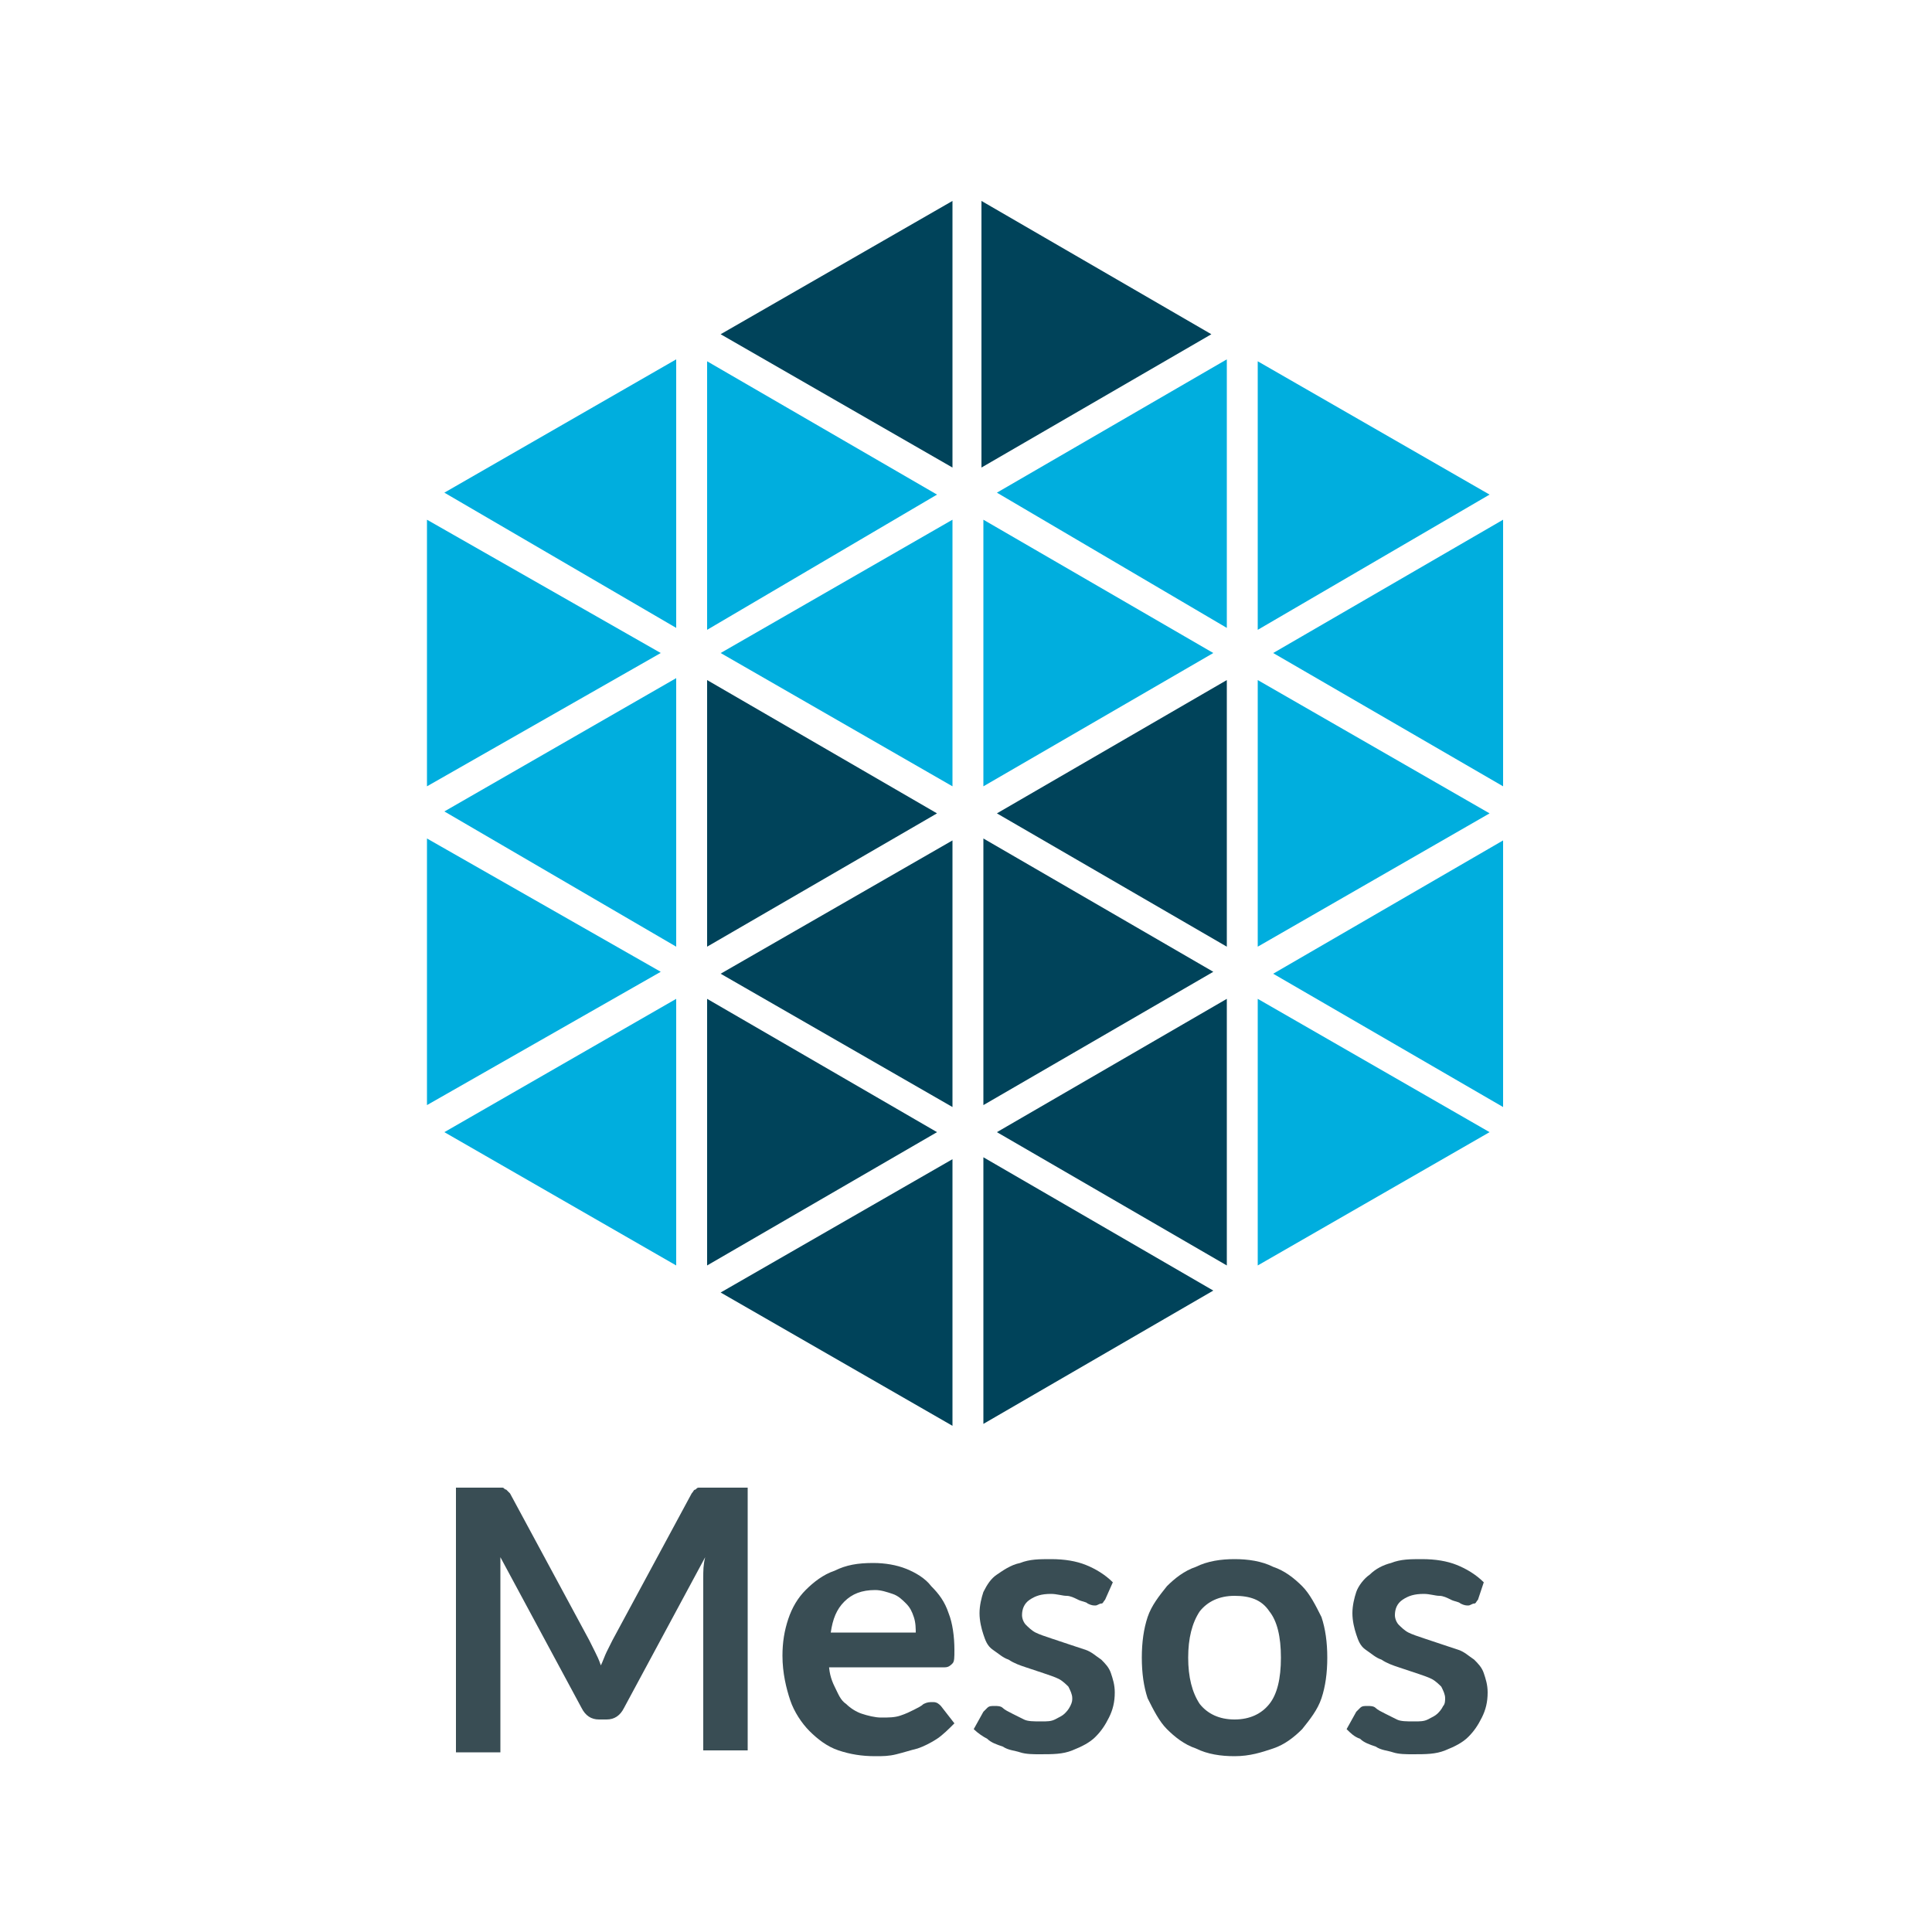
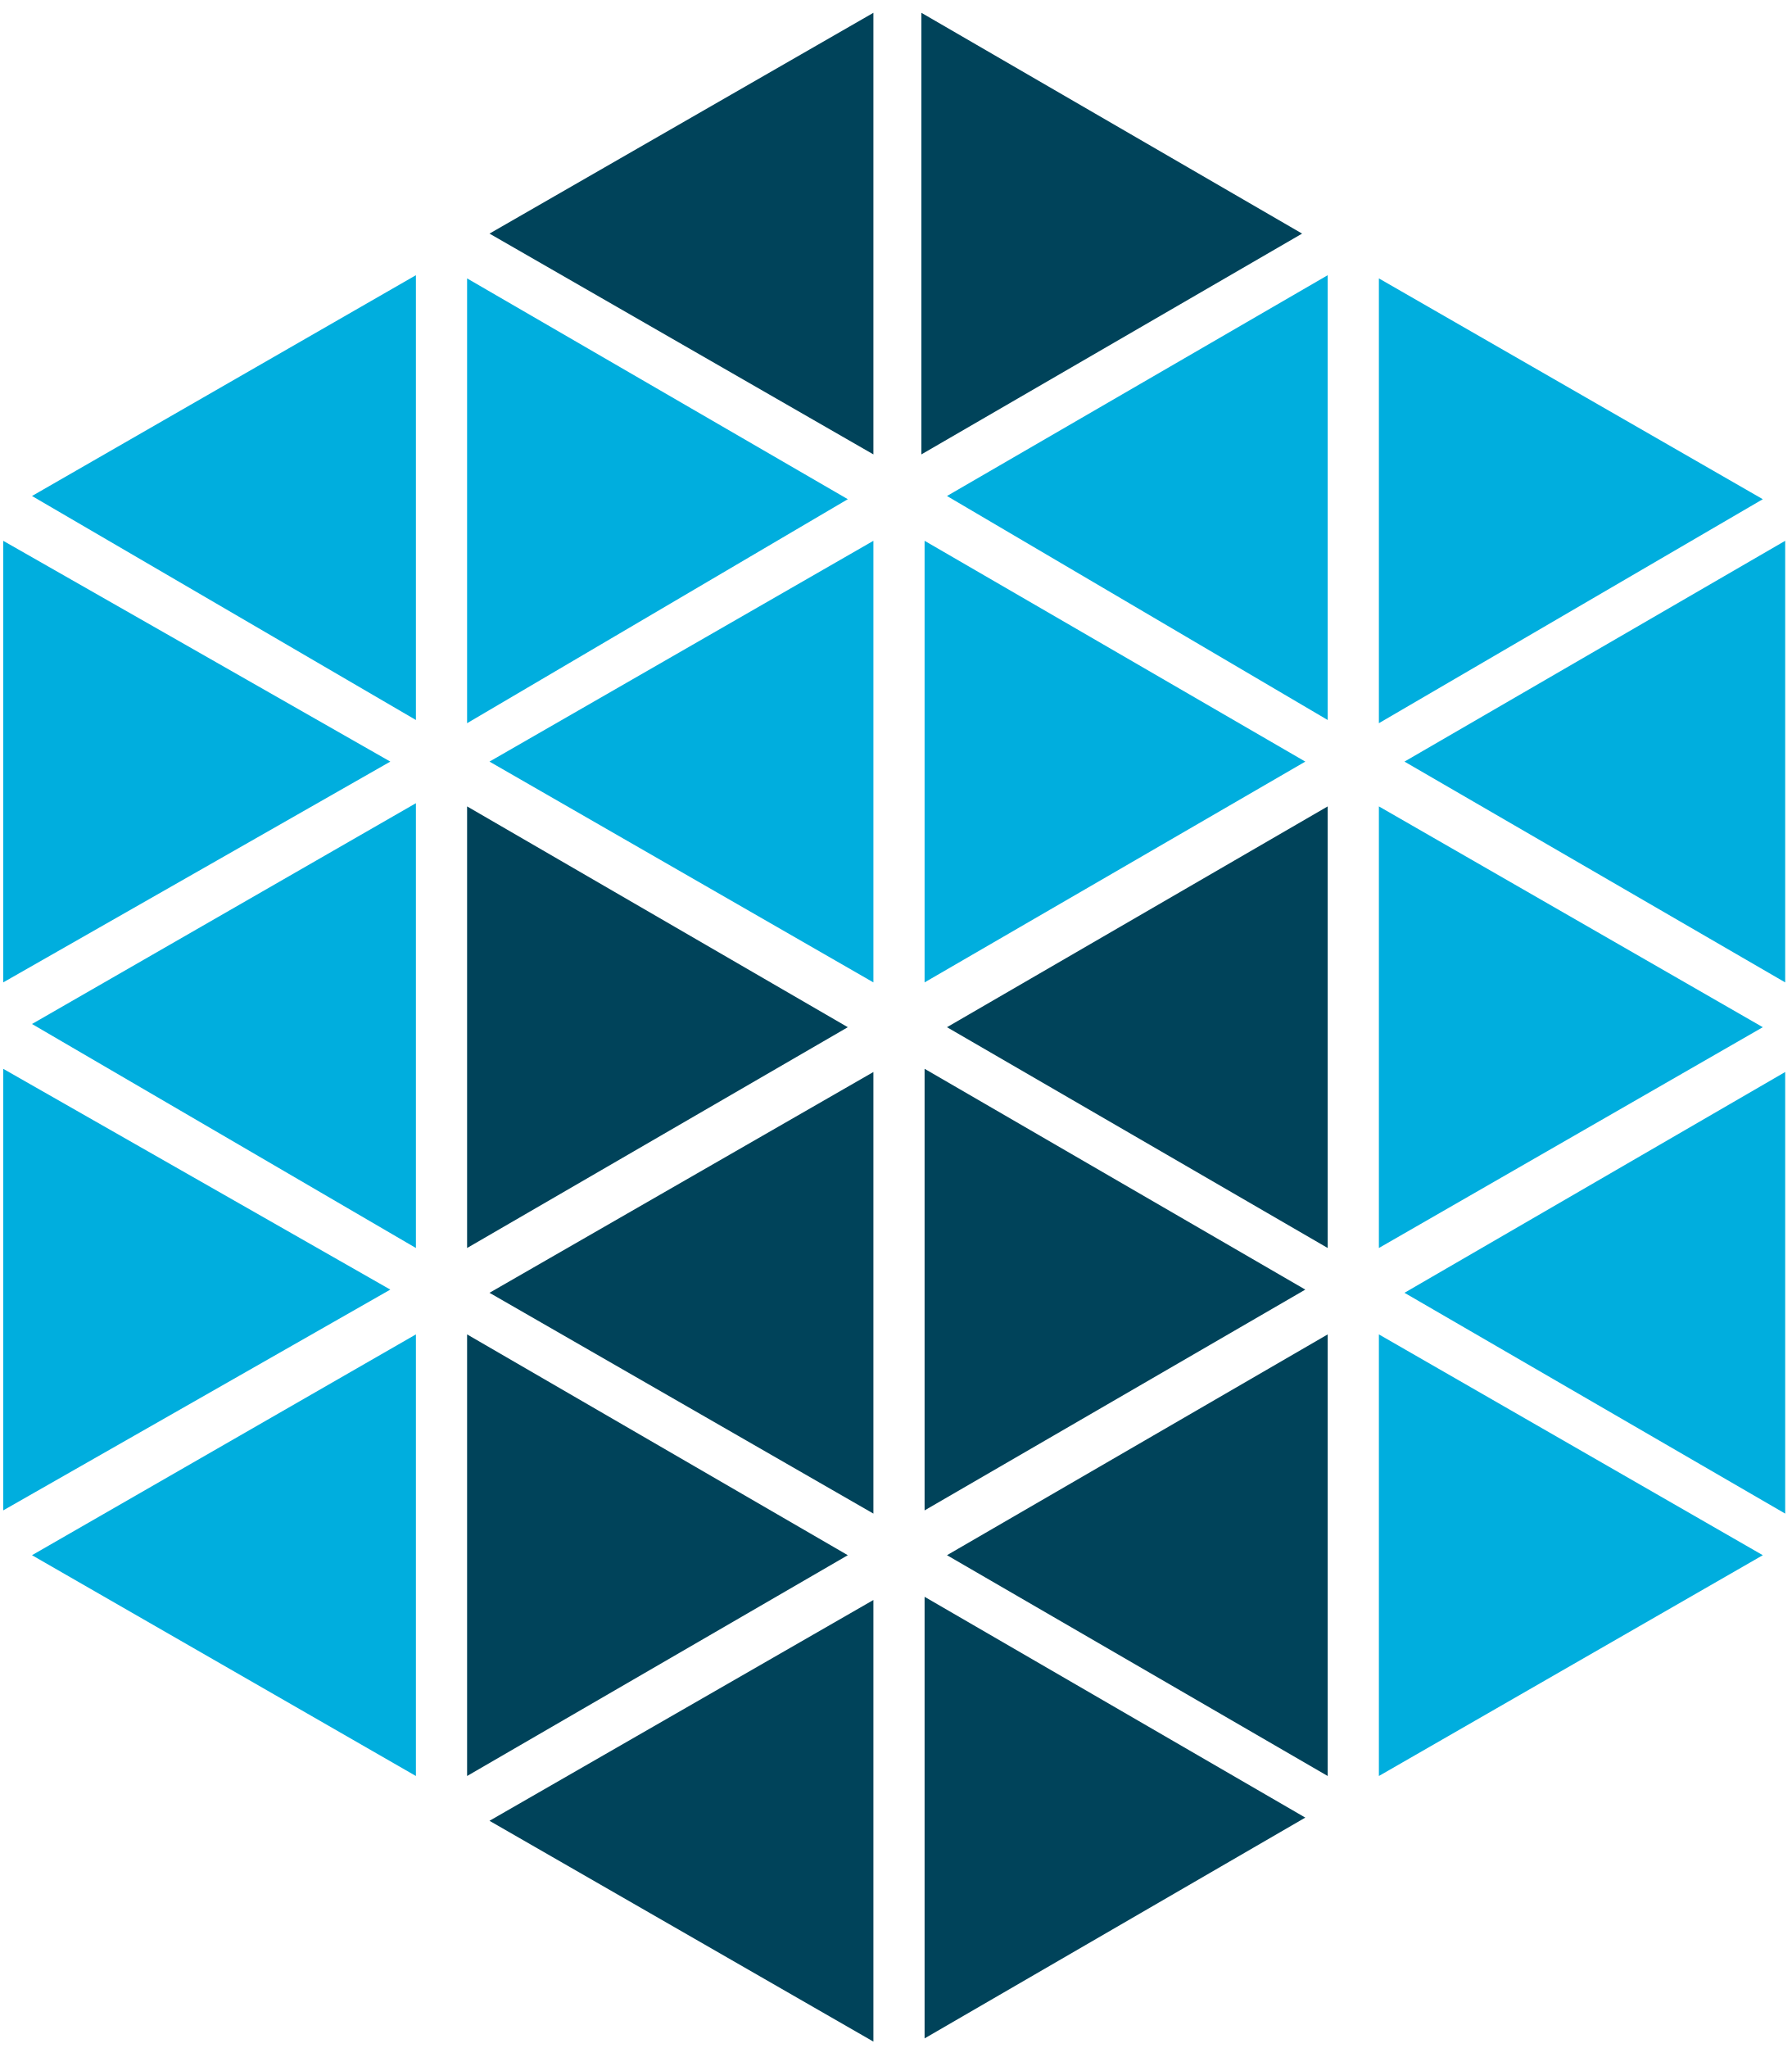
- <svg xmlns="http://www.w3.org/2000/svg" version="1.1" id="Layer_1" x="0px" y="0px" viewBox="-345 257 100 100" style="enable-background:new -345 257 100 100;" xml:space="preserve">
+ <svg xmlns="http://www.w3.org/2000/svg" version="1.1" id="Layer_1" x="0px" y="0px" viewBox="-323 267 56 64" style="enable-background:new -323 267 56 64;" xml:space="preserve">
  <style type="text/css">
	.st0{fill:#00435A;}
	.st1{fill:#00AEDE;}
	.st2{fill:#394D54;}
</style>
  <g>
    <path class="st0" d="M-281.5,306v-13.8l-11.9,6.9L-281.5,306" />
    <path class="st1" d="M-282.2,290.8l-11.9-6.9v13.8L-282.2,290.8" />
    <path class="st1" d="M-295.7,297.7v-13.8l-12,6.9L-295.7,297.7" />
    <path class="st1" d="M-296.5,282.6l-11.9-6.9v13.9L-296.5,282.6" />
    <path class="st0" d="M-282.2,307.3l-11.9-6.9v13.8L-282.2,307.3" />
    <path class="st0" d="M-295.7,314.3v-13.8l-12,6.9L-295.7,314.3" />
    <path class="st1" d="M-267.9,299.1l-12-6.9V306L-267.9,299.1" />
    <path class="st1" d="M-310,289.5v-13.9l-12,6.9L-310,289.5" />
    <path class="st0" d="M-296.5,315.6l-11.9-6.9v13.8L-296.5,315.6" />
    <path class="st1" d="M-310,322.5v-13.8l-12,6.9L-310,322.5" />
    <path class="st0" d="M-296.5,299.1l-11.9-6.9V306L-296.5,299.1" />
    <path class="st1" d="M-281.5,289.5v-13.9l-11.9,6.9L-281.5,289.5" />
    <path class="st0" d="M-294.2,267.4v13.8l11.9-6.9L-294.2,267.4" />
    <path class="st0" d="M-307.7,274.3l12,6.9v-13.8L-307.7,274.3" />
    <path class="st0" d="M-282.2,323.8l-11.9-6.9v13.8L-282.2,323.8" />
    <path class="st0" d="M-295.7,330.8v-13.8l-12,6.9L-295.7,330.8" />
    <path class="st1" d="M-267.2,314.3v-13.8l-11.9,6.9L-267.2,314.3" />
    <path class="st1" d="M-310,306v-13.9l-12,6.9L-310,306" />
    <path class="st1" d="M-310.8,307.3l-12.1-6.9v13.8L-310.8,307.3" />
    <path class="st1" d="M-267.2,297.7v-13.8l-11.9,6.9L-267.2,297.7" />
    <path class="st1" d="M-267.9,282.6l-12-6.9v13.9L-267.9,282.6" />
    <path class="st1" d="M-267.9,315.6l-12-6.9v13.8L-267.9,315.6" />
    <path class="st0" d="M-281.5,322.5v-13.8l-11.9,6.9L-281.5,322.5" />
    <path class="st1" d="M-310.8,290.8l-12.1-6.9v13.8L-310.8,290.8" />
  </g>
-   <g>
-     <path class="st2" d="M-306.3,333.9v13.7h-2.3v-8.9c0-0.4,0-0.7,0.1-1.1l-4.2,7.8c-0.2,0.4-0.5,0.6-0.9,0.6h-0.4   c-0.4,0-0.7-0.2-0.9-0.6l-4.2-7.8c0,0.2,0,0.4,0,0.6c0,0.2,0,0.4,0,0.6v8.9h-2.3v-13.7h1.9c0.1,0,0.2,0,0.3,0c0.1,0,0.2,0,0.2,0   c0.1,0,0.1,0.1,0.2,0.1c0.1,0.1,0.1,0.1,0.2,0.2l4.1,7.6c0.1,0.2,0.2,0.4,0.3,0.6c0.1,0.2,0.2,0.4,0.3,0.7c0.1-0.2,0.2-0.5,0.3-0.7   c0.1-0.2,0.2-0.4,0.3-0.6l4.1-7.6c0.1-0.1,0.1-0.2,0.2-0.2c0.1-0.1,0.1-0.1,0.2-0.1c0.1,0,0.1,0,0.2,0c0.1,0,0.2,0,0.3,0H-306.3z" />
-     <path class="st2" d="M-302.1,343c0,0.5,0.1,0.9,0.3,1.3s0.3,0.7,0.6,0.9c0.2,0.2,0.5,0.4,0.8,0.5s0.7,0.2,1,0.2c0.4,0,0.7,0,1-0.1   s0.5-0.2,0.7-0.3c0.2-0.1,0.4-0.2,0.5-0.3c0.2-0.1,0.3-0.1,0.5-0.1c0.2,0,0.3,0.1,0.4,0.2l0.7,0.9c-0.3,0.3-0.6,0.6-0.9,0.8   c-0.3,0.2-0.7,0.4-1,0.5c-0.4,0.1-0.7,0.2-1.1,0.3c-0.4,0.1-0.7,0.1-1.1,0.1c-0.7,0-1.3-0.1-1.9-0.3c-0.6-0.2-1.1-0.6-1.5-1   c-0.4-0.4-0.8-1-1-1.6s-0.4-1.4-0.4-2.3c0-0.7,0.1-1.3,0.3-1.9c0.2-0.6,0.5-1.1,0.9-1.5c0.4-0.4,0.9-0.8,1.5-1   c0.6-0.3,1.2-0.4,2-0.4c0.6,0,1.2,0.1,1.7,0.3c0.5,0.2,1,0.5,1.3,0.9c0.4,0.4,0.7,0.8,0.9,1.4c0.2,0.5,0.3,1.2,0.3,1.9   c0,0.4,0,0.6-0.1,0.7c-0.1,0.1-0.2,0.2-0.4,0.2H-302.1z M-297.6,341.6c0-0.3,0-0.6-0.1-0.9c-0.1-0.3-0.2-0.5-0.4-0.7   c-0.2-0.2-0.4-0.4-0.7-0.5c-0.3-0.1-0.6-0.2-0.9-0.2c-0.7,0-1.2,0.2-1.6,0.6c-0.4,0.4-0.6,0.9-0.7,1.6H-297.6z" />
-     <path class="st2" d="M-287.8,339.8c-0.1,0.1-0.1,0.2-0.2,0.2c-0.1,0-0.2,0.1-0.3,0.1c-0.1,0-0.2,0-0.4-0.1   c-0.1-0.1-0.3-0.1-0.5-0.2c-0.2-0.1-0.4-0.2-0.6-0.2s-0.5-0.1-0.8-0.1c-0.5,0-0.8,0.1-1.1,0.3c-0.3,0.2-0.4,0.5-0.4,0.8   c0,0.2,0.1,0.4,0.2,0.5c0.1,0.1,0.3,0.3,0.5,0.4c0.2,0.1,0.5,0.2,0.8,0.3c0.3,0.1,0.6,0.2,0.9,0.3c0.3,0.1,0.6,0.2,0.9,0.3   c0.3,0.1,0.5,0.3,0.8,0.5c0.2,0.2,0.4,0.4,0.5,0.7c0.1,0.3,0.2,0.6,0.2,1c0,0.5-0.1,0.9-0.3,1.3c-0.2,0.4-0.4,0.7-0.7,1   c-0.3,0.3-0.7,0.5-1.2,0.7c-0.5,0.2-1,0.2-1.7,0.2c-0.3,0-0.7,0-1-0.1c-0.3-0.1-0.6-0.1-0.9-0.3c-0.3-0.1-0.6-0.2-0.8-0.4   c-0.2-0.1-0.5-0.3-0.7-0.5l0.5-0.9c0.1-0.1,0.2-0.2,0.2-0.2c0.1-0.1,0.2-0.1,0.4-0.1c0.1,0,0.3,0,0.4,0.1c0.1,0.1,0.3,0.2,0.5,0.3   c0.2,0.1,0.4,0.2,0.6,0.3c0.2,0.1,0.5,0.1,0.9,0.1c0.3,0,0.5,0,0.7-0.1c0.2-0.1,0.4-0.2,0.5-0.3c0.1-0.1,0.2-0.2,0.3-0.4   s0.1-0.3,0.1-0.4c0-0.2-0.1-0.4-0.2-0.6c-0.1-0.1-0.3-0.3-0.5-0.4c-0.2-0.1-0.5-0.2-0.8-0.3c-0.3-0.1-0.6-0.2-0.9-0.3   c-0.3-0.1-0.6-0.2-0.9-0.4c-0.3-0.1-0.5-0.3-0.8-0.5s-0.4-0.5-0.5-0.8c-0.1-0.3-0.2-0.7-0.2-1.1c0-0.4,0.1-0.8,0.2-1.1   c0.2-0.4,0.4-0.7,0.7-0.9s0.7-0.5,1.2-0.6c0.5-0.2,1-0.2,1.6-0.2c0.7,0,1.3,0.1,1.8,0.3s1,0.5,1.4,0.9L-287.8,339.8z" />
-     <path class="st2" d="M-281.1,337.7c0.7,0,1.4,0.1,2,0.4c0.6,0.2,1.1,0.6,1.5,1c0.4,0.4,0.7,1,1,1.6c0.2,0.6,0.3,1.3,0.3,2.1   c0,0.8-0.1,1.5-0.3,2.1c-0.2,0.6-0.6,1.1-1,1.6c-0.4,0.4-0.9,0.8-1.5,1c-0.6,0.2-1.2,0.4-2,0.4c-0.7,0-1.4-0.1-2-0.4   c-0.6-0.2-1.1-0.6-1.5-1c-0.4-0.4-0.7-1-1-1.6c-0.2-0.6-0.3-1.3-0.3-2.1c0-0.8,0.1-1.5,0.3-2.1c0.2-0.6,0.6-1.1,1-1.6   c0.4-0.4,0.9-0.8,1.5-1C-282.5,337.8-281.8,337.7-281.1,337.7z M-281.1,346c0.8,0,1.4-0.3,1.8-0.8s0.6-1.3,0.6-2.4   c0-1.1-0.2-1.9-0.6-2.4c-0.4-0.6-1-0.8-1.8-0.8c-0.8,0-1.4,0.3-1.8,0.8c-0.4,0.6-0.6,1.4-0.6,2.4c0,1,0.2,1.8,0.6,2.4   C-282.5,345.7-281.9,346-281.1,346z" />
-     <path class="st2" d="M-268.5,339.8c-0.1,0.1-0.1,0.2-0.2,0.2c-0.1,0-0.2,0.1-0.3,0.1c-0.1,0-0.2,0-0.4-0.1   c-0.1-0.1-0.3-0.1-0.5-0.2s-0.4-0.2-0.6-0.2s-0.5-0.1-0.8-0.1c-0.5,0-0.8,0.1-1.1,0.3s-0.4,0.5-0.4,0.8c0,0.2,0.1,0.4,0.2,0.5   c0.1,0.1,0.3,0.3,0.5,0.4c0.2,0.1,0.5,0.2,0.8,0.3c0.3,0.1,0.6,0.2,0.9,0.3c0.3,0.1,0.6,0.2,0.9,0.3c0.3,0.1,0.5,0.3,0.8,0.5   c0.2,0.2,0.4,0.4,0.5,0.7c0.1,0.3,0.2,0.6,0.2,1c0,0.5-0.1,0.9-0.3,1.3c-0.2,0.4-0.4,0.7-0.7,1s-0.7,0.5-1.2,0.7   c-0.5,0.2-1,0.2-1.7,0.2c-0.3,0-0.7,0-1-0.1c-0.3-0.1-0.6-0.1-0.9-0.3c-0.3-0.1-0.6-0.2-0.8-0.4c-0.3-0.1-0.5-0.3-0.7-0.5l0.5-0.9   c0.1-0.1,0.2-0.2,0.2-0.2c0.1-0.1,0.2-0.1,0.4-0.1c0.1,0,0.3,0,0.4,0.1c0.1,0.1,0.3,0.2,0.5,0.3s0.4,0.2,0.6,0.3   c0.2,0.1,0.5,0.1,0.9,0.1c0.3,0,0.5,0,0.7-0.1c0.2-0.1,0.4-0.2,0.5-0.3s0.2-0.2,0.3-0.4c0.1-0.1,0.1-0.3,0.1-0.4   c0-0.2-0.1-0.4-0.2-0.6c-0.1-0.1-0.3-0.3-0.5-0.4c-0.2-0.1-0.5-0.2-0.8-0.3c-0.3-0.1-0.6-0.2-0.9-0.3c-0.3-0.1-0.6-0.2-0.9-0.4   c-0.3-0.1-0.5-0.3-0.8-0.5s-0.4-0.5-0.5-0.8c-0.1-0.3-0.2-0.7-0.2-1.1c0-0.4,0.1-0.8,0.2-1.1s0.4-0.7,0.7-0.9   c0.3-0.3,0.7-0.5,1.1-0.6c0.5-0.2,1-0.2,1.6-0.2c0.7,0,1.3,0.1,1.8,0.3s1,0.5,1.4,0.9L-268.5,339.8z" />
-   </g>
</svg>
